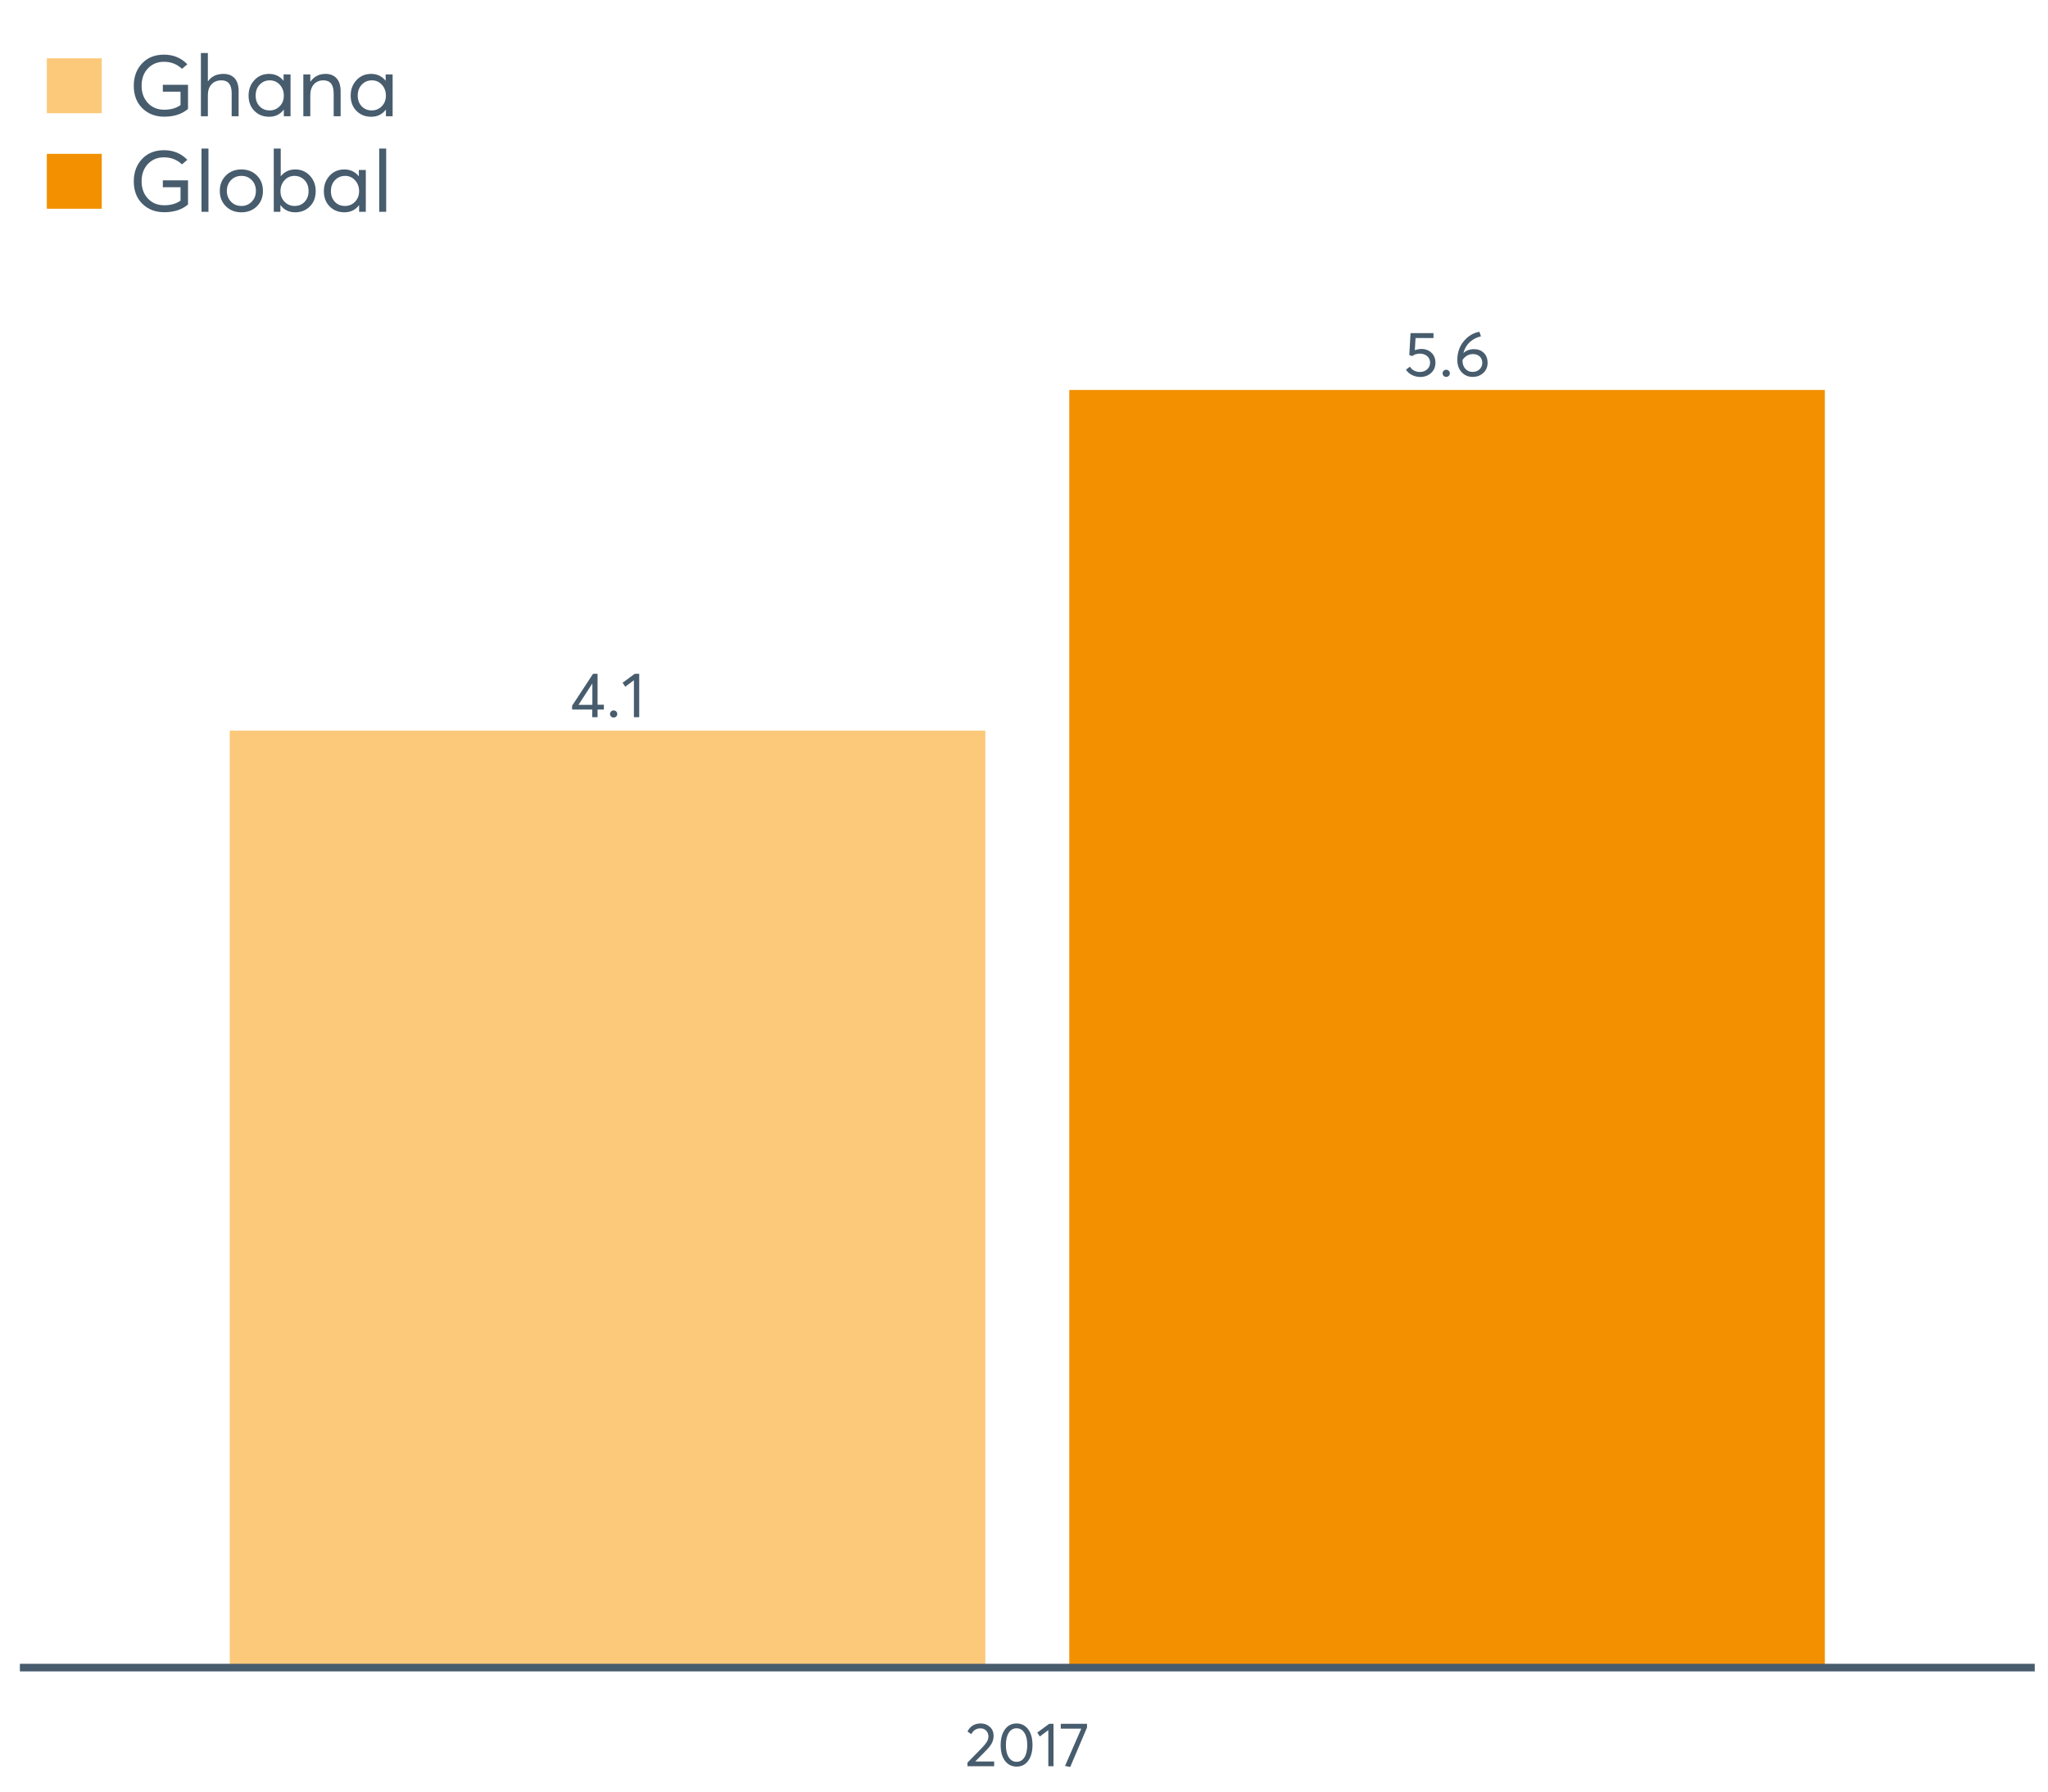
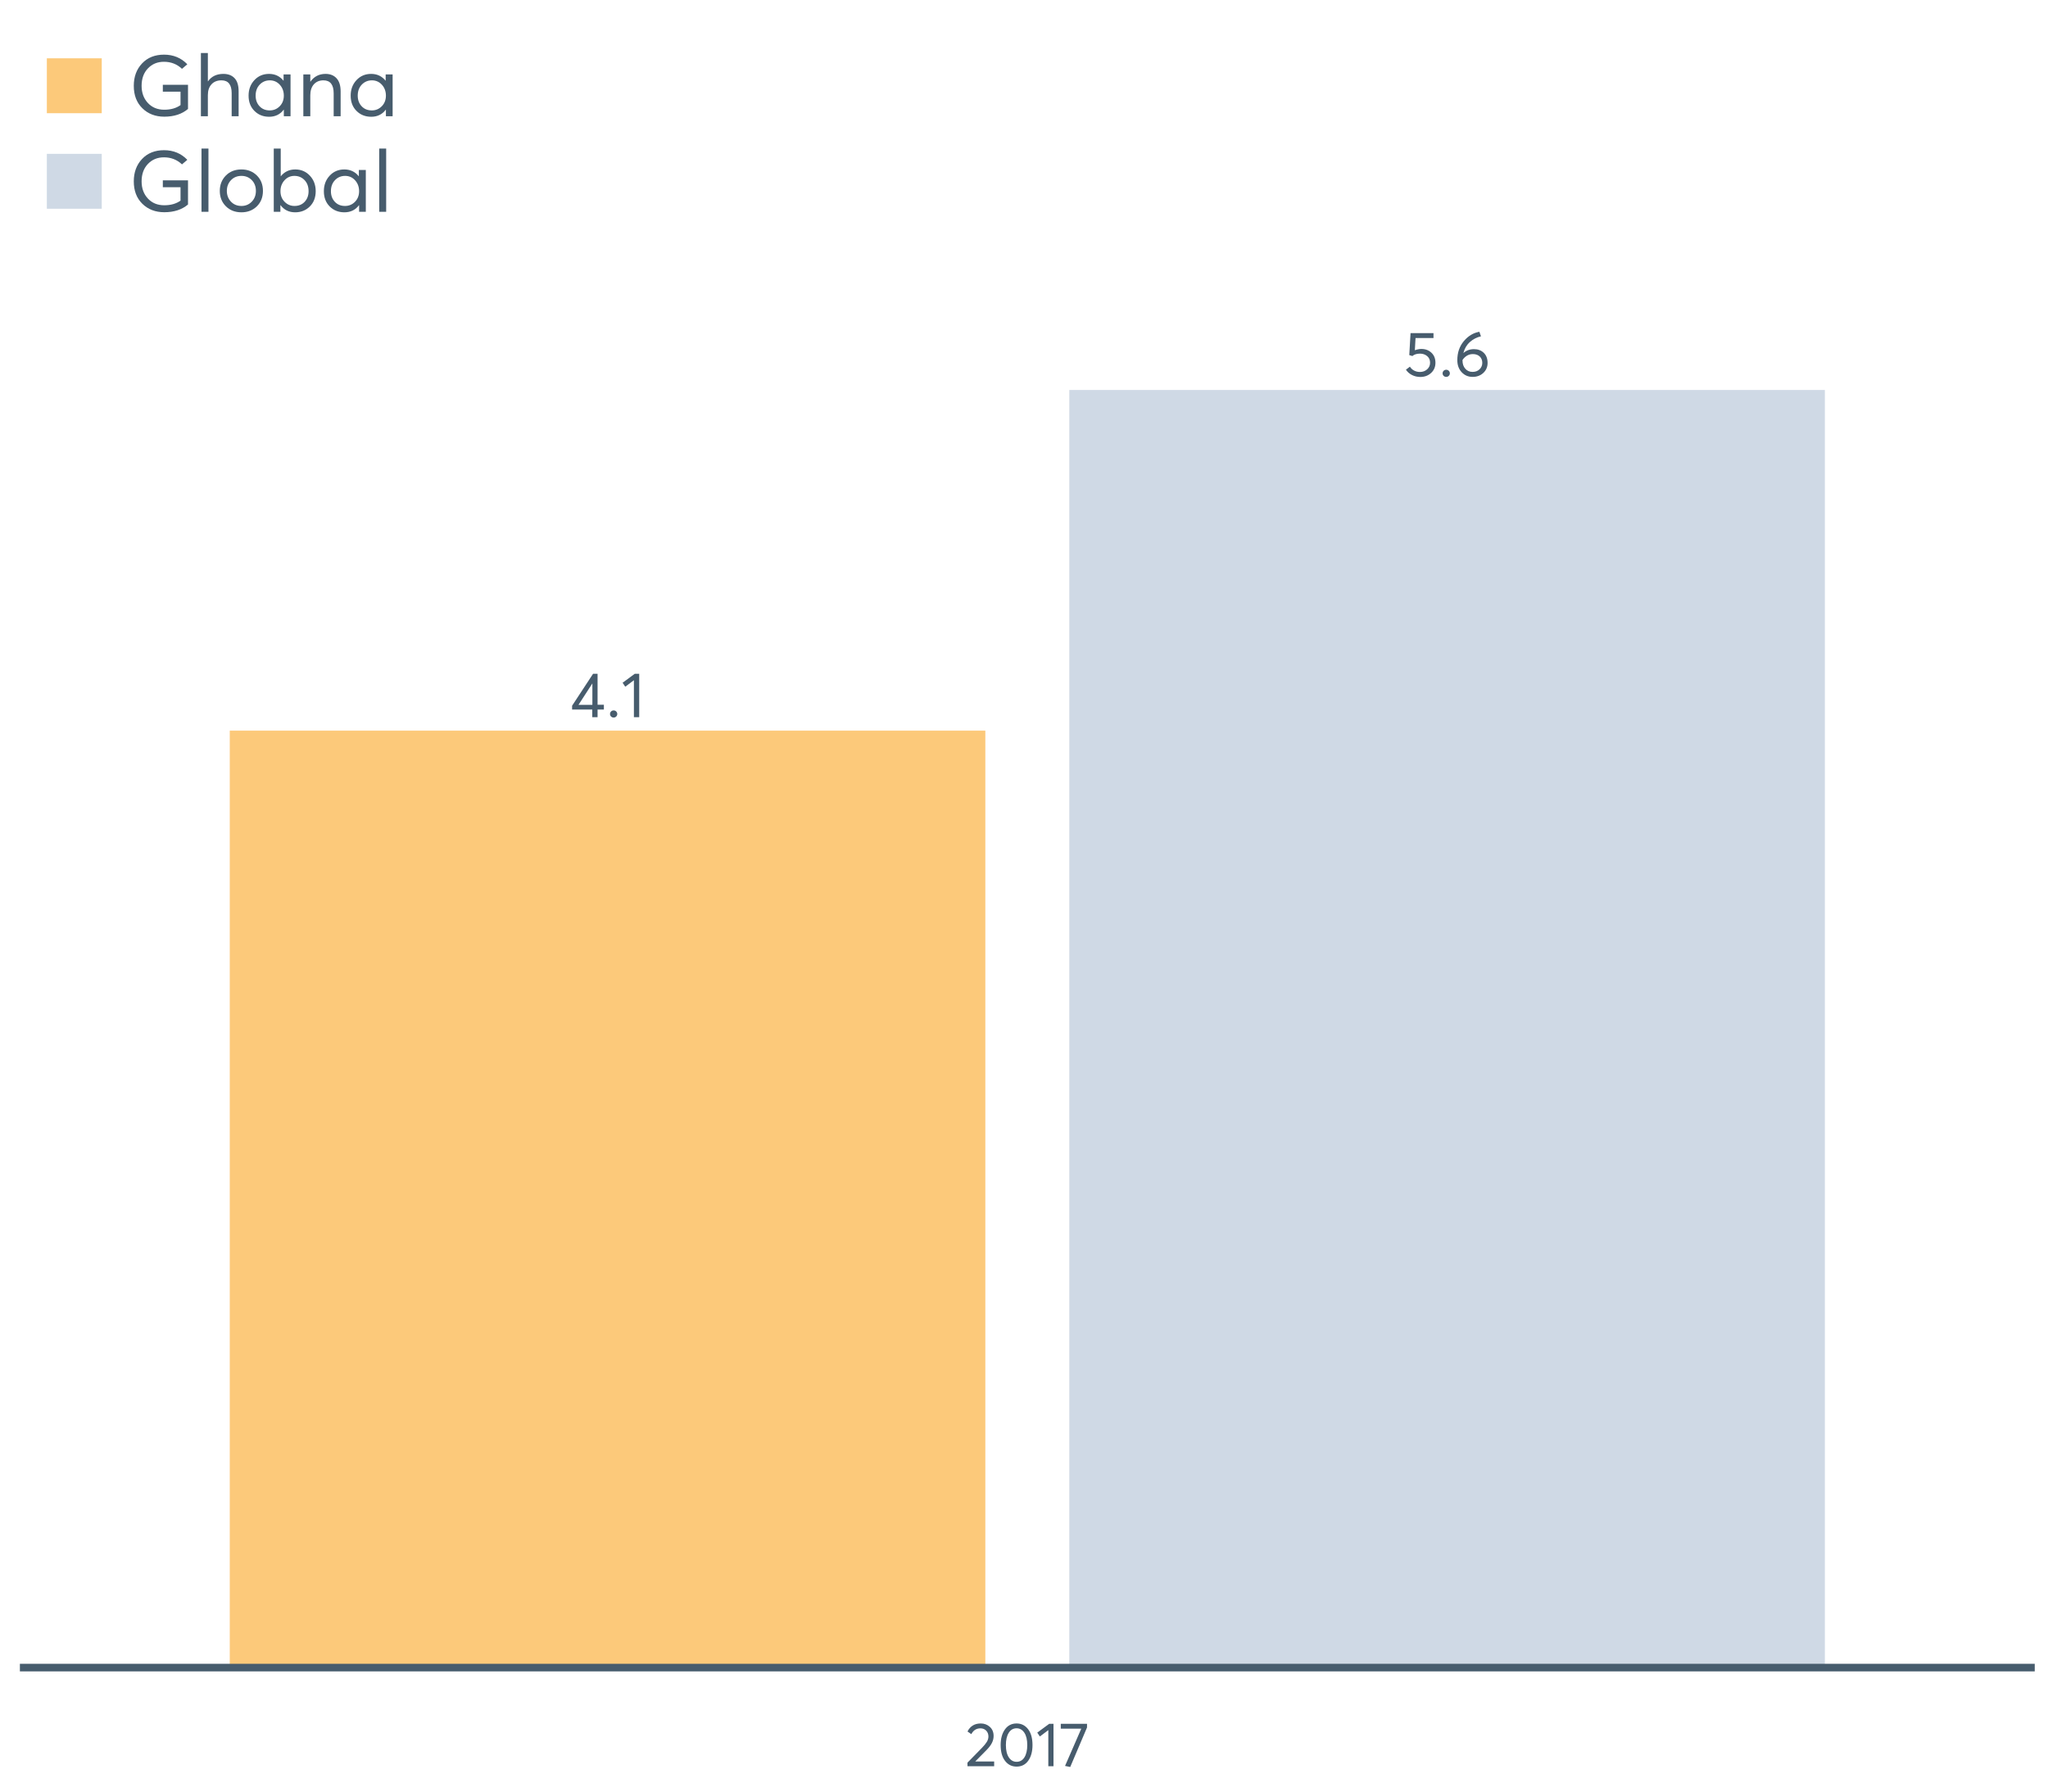
<svg xmlns="http://www.w3.org/2000/svg" xmlns:xlink="http://www.w3.org/1999/xlink" width="822.857pt" height="720pt" viewBox="0 0 822.857 720" version="1.1">
  <defs>
    <g>
      <symbol overflow="visible" id="glyph0-0">
        <path style="stroke:none;" d="M 7.238 -11.074 C 8.844 -11.074 10.188 -10.57 11.262 -9.562 C 12.336 -8.555 12.871 -7.203 12.875 -5.512 C 12.871 -3.852 12.289 -2.488 11.121 -1.422 C 9.953 -0.355 8.512 0.176 6.805 0.18 C 5.602 0.176 4.488 -0.078 3.465 -0.594 C 2.438 -1.109 1.621 -1.828 1.016 -2.742 L 2.617 -3.961 C 3.02 -3.301 3.574 -2.777 4.277 -2.398 C 4.98 -2.016 5.77 -1.828 6.652 -1.828 C 7.785 -1.828 8.746 -2.18 9.535 -2.883 C 10.32 -3.586 10.715 -4.469 10.719 -5.535 C 10.715 -6.668 10.32 -7.562 9.535 -8.215 C 8.746 -8.867 7.797 -9.191 6.68 -9.195 C 5.359 -9.191 4.332 -8.871 3.605 -8.227 L 2.363 -8.609 L 2.871 -17.445 L 12.09 -17.445 L 12.09 -15.465 L 4.875 -15.465 L 4.598 -10.566 C 5.559 -10.902 6.438 -11.074 7.238 -11.074 Z M 7.238 -11.074 " />
      </symbol>
      <symbol overflow="visible" id="glyph0-1">
        <path style="stroke:none;" d="M 3.074 0.152 C 2.648 0.152 2.297 0.016 2.02 -0.266 C 1.738 -0.543 1.598 -0.879 1.602 -1.27 C 1.598 -1.672 1.738 -2.016 2.02 -2.297 C 2.297 -2.578 2.648 -2.719 3.074 -2.719 C 3.461 -2.719 3.797 -2.578 4.086 -2.297 C 4.371 -2.016 4.516 -1.672 4.52 -1.27 C 4.516 -0.879 4.371 -0.543 4.086 -0.266 C 3.797 0.016 3.461 0.152 3.074 0.152 Z M 3.074 0.152 " />
      </symbol>
      <symbol overflow="visible" id="glyph0-2">
        <path style="stroke:none;" d="M 8.125 -10.996 C 9.715 -10.992 11.02 -10.496 12.039 -9.508 C 13.051 -8.516 13.559 -7.168 13.562 -5.461 C 13.559 -3.852 12.988 -2.512 11.848 -1.445 C 10.703 -0.379 9.266 0.152 7.543 0.152 C 5.777 0.152 4.312 -0.473 3.148 -1.727 C 1.977 -2.977 1.395 -4.594 1.398 -6.578 C 1.395 -9.59 2.266 -12.137 4.012 -14.219 C 5.754 -16.301 7.836 -17.555 10.262 -17.98 L 10.895 -16.152 C 9.199 -15.758 7.719 -14.996 6.449 -13.863 C 5.18 -12.73 4.309 -11.258 3.836 -9.449 L 3.859 -9.449 C 4.992 -10.477 6.414 -10.992 8.125 -10.996 Z M 7.516 -1.855 C 8.668 -1.852 9.609 -2.203 10.336 -2.906 C 11.062 -3.609 11.426 -4.469 11.43 -5.484 C 11.426 -6.551 11.082 -7.406 10.398 -8.051 C 9.711 -8.691 8.793 -9.012 7.645 -9.016 C 6.727 -9.012 5.91 -8.781 5.191 -8.328 C 4.473 -7.867 3.902 -7.301 3.48 -6.629 L 3.48 -6.449 C 3.48 -5.078 3.855 -3.969 4.609 -3.125 C 5.359 -2.273 6.328 -1.852 7.516 -1.855 Z M 7.516 -1.855 " />
      </symbol>
      <symbol overflow="visible" id="glyph0-3">
        <path style="stroke:none;" d="M 8.887 0 L 8.887 -3.074 L 0.789 -3.074 L 0.789 -4.598 L 9.219 -17.445 L 11.023 -17.445 L 11.023 -5.004 L 13.562 -5.004 L 13.562 -3.074 L 11.023 -3.074 L 11.023 0 Z M 3.352 -4.953 L 8.938 -4.953 L 8.938 -13.562 Z M 3.352 -4.953 " />
      </symbol>
      <symbol overflow="visible" id="glyph0-4">
        <path style="stroke:none;" d="M 5.078 0 L 5.078 -14.855 L 1.602 -12.242 L 0.535 -13.84 L 5.434 -17.445 L 7.211 -17.445 L 7.211 0 Z M 5.078 0 " />
      </symbol>
      <symbol overflow="visible" id="glyph1-0">
        <path style="stroke:none;" d="M 4.141 -1.91 L 11.707 -1.91 L 11.707 0 L 0.992 0 L 0.969 -1.438 L 6.797 -7.391 C 7.656 -8.281 8.305 -9.078 8.742 -9.773 C 9.18 -10.469 9.398 -11.195 9.402 -11.957 C 9.398 -12.898 9.102 -13.68 8.508 -14.301 C 7.914 -14.918 7.145 -15.227 6.203 -15.23 C 4.562 -15.227 3.34 -14.449 2.531 -12.898 L 0.992 -13.965 C 2.078 -16.113 3.855 -17.191 6.324 -17.191 C 7.742 -17.191 8.957 -16.734 9.969 -15.824 C 10.977 -14.914 11.484 -13.699 11.484 -12.18 C 11.484 -11.199 11.258 -10.266 10.812 -9.375 C 10.363 -8.48 9.621 -7.504 8.582 -6.449 L 4.141 -1.961 Z M 4.141 -1.91 " />
      </symbol>
      <symbol overflow="visible" id="glyph1-1">
        <path style="stroke:none;" d="M 7.789 0.148 C 5.883 0.145 4.344 -0.617 3.164 -2.145 C 1.98 -3.676 1.387 -5.797 1.391 -8.508 C 1.387 -11.086 1.957 -13.176 3.102 -14.785 C 4.238 -16.387 5.801 -17.191 7.789 -17.191 C 9.688 -17.191 11.23 -16.426 12.414 -14.895 C 13.594 -13.363 14.184 -11.234 14.188 -8.508 C 14.184 -5.926 13.617 -3.836 12.488 -2.242 C 11.352 -0.648 9.785 0.145 7.789 0.148 Z M 7.789 -1.785 C 9.141 -1.781 10.195 -2.383 10.953 -3.594 C 11.703 -4.797 12.082 -6.438 12.082 -8.508 C 12.082 -10.641 11.688 -12.297 10.902 -13.48 C 10.113 -14.66 9.074 -15.25 7.789 -15.254 C 6.445 -15.25 5.395 -14.645 4.637 -13.43 C 3.871 -12.215 3.492 -10.574 3.496 -8.508 C 3.492 -6.391 3.887 -4.738 4.676 -3.559 C 5.461 -2.371 6.496 -1.781 7.789 -1.785 Z M 7.789 -1.785 " />
      </symbol>
      <symbol overflow="visible" id="glyph1-2">
        <path style="stroke:none;" d="M 4.961 0 L 4.961 -14.512 L 1.562 -11.957 L 0.52 -13.52 L 5.309 -17.043 L 7.043 -17.043 L 7.043 0 Z M 4.961 0 " />
      </symbol>
      <symbol overflow="visible" id="glyph1-3">
        <path style="stroke:none;" d="M 0.668 -17.043 L 11.211 -17.043 L 11.211 -15.578 L 4.465 0.297 L 2.383 -0.125 L 8.906 -15.105 L 0.668 -15.105 Z M 0.668 -17.043 " />
      </symbol>
      <symbol overflow="visible" id="glyph2-0">
        <path style="stroke:none;" d="M 13.707 -12.637 L 23.824 -12.637 L 23.824 -2.934 C 21.383 -0.863 18.203 0.168 14.293 0.172 C 10.723 0.168 7.789 -0.957 5.488 -3.211 C 3.188 -5.465 2.039 -8.469 2.039 -12.223 C 2.039 -15.879 3.148 -18.883 5.367 -21.234 C 7.586 -23.582 10.527 -24.754 14.191 -24.758 C 17.941 -24.754 21.059 -23.465 23.547 -20.891 L 21.406 -19.059 C 19.398 -20.945 16.984 -21.891 14.156 -21.891 C 11.555 -21.891 9.406 -21.004 7.715 -19.23 C 6.023 -17.457 5.18 -15.121 5.18 -12.223 C 5.18 -9.438 6.02 -7.141 7.699 -5.336 C 9.379 -3.527 11.574 -2.625 14.293 -2.625 C 16.914 -2.625 19.09 -3.246 20.82 -4.488 L 20.82 -9.875 L 13.707 -9.875 Z M 13.707 -12.637 " />
      </symbol>
      <symbol overflow="visible" id="glyph2-1">
        <path style="stroke:none;" d="M 11.703 -17.023 C 13.609 -17.02 15.105 -16.445 16.191 -15.297 C 17.27 -14.145 17.812 -12.406 17.816 -10.082 L 17.816 0 L 15.02 0 L 15.02 -9.289 C 15.016 -12.715 13.648 -14.43 10.91 -14.434 C 9.23 -14.43 7.898 -13.902 6.922 -12.844 C 5.941 -11.785 5.453 -10.324 5.457 -8.461 L 5.457 0 L 2.66 0 L 2.66 -25.414 L 5.457 -25.414 L 5.457 -14.055 L 5.523 -14.055 C 6.926 -16.031 8.984 -17.02 11.703 -17.023 Z M 11.703 -17.023 " />
      </symbol>
      <symbol overflow="visible" id="glyph2-2">
        <path style="stroke:none;" d="M 15.711 -16.816 L 18.508 -16.816 L 18.508 0 L 15.812 0 L 15.812 -2.66 L 15.777 -2.66 C 14.348 -0.75 12.391 0.203 9.91 0.207 C 7.535 0.203 5.566 -0.574 4.004 -2.141 C 2.434 -3.703 1.652 -5.754 1.656 -8.285 C 1.652 -10.77 2.43 -12.848 3.988 -14.52 C 5.539 -16.188 7.5 -17.02 9.875 -17.023 C 12.266 -17.02 14.199 -16.109 15.676 -14.293 L 15.711 -14.293 Z M 10.152 -2.348 C 11.715 -2.344 13.051 -2.902 14.156 -4.02 C 15.258 -5.137 15.809 -6.559 15.812 -8.285 C 15.809 -10.012 15.273 -11.465 14.207 -12.652 C 13.133 -13.836 11.793 -14.43 10.184 -14.434 C 8.574 -14.43 7.223 -13.859 6.129 -12.723 C 5.035 -11.582 4.488 -10.105 4.488 -8.285 C 4.488 -6.559 5.012 -5.137 6.059 -4.02 C 7.105 -2.902 8.469 -2.344 10.152 -2.348 Z M 10.152 -2.348 " />
      </symbol>
      <symbol overflow="visible" id="glyph2-3">
        <path style="stroke:none;" d="M 11.602 -17.023 C 13.465 -17.02 14.938 -16.426 16.02 -15.242 C 17.102 -14.055 17.641 -12.301 17.645 -9.98 L 17.645 0 L 14.848 0 L 14.848 -9.184 C 14.848 -12.68 13.477 -14.43 10.738 -14.434 C 9.125 -14.43 7.84 -13.895 6.887 -12.828 C 5.93 -11.754 5.453 -10.277 5.457 -8.391 L 5.457 0 L 2.66 0 L 2.66 -16.816 L 5.457 -16.816 L 5.457 -13.879 L 5.488 -13.879 C 6.961 -15.973 9 -17.02 11.602 -17.023 Z M 11.602 -17.023 " />
      </symbol>
      <symbol overflow="visible" id="glyph2-4">
        <path style="stroke:none;" d="M 2.898 0 L 2.898 -25.414 L 5.695 -25.414 L 5.695 0 Z M 2.898 0 " />
      </symbol>
      <symbol overflow="visible" id="glyph2-5">
        <path style="stroke:none;" d="M 10.324 0.207 C 7.746 0.203 5.648 -0.609 4.039 -2.242 C 2.422 -3.875 1.617 -5.926 1.621 -8.391 C 1.617 -10.852 2.422 -12.906 4.039 -14.555 C 5.648 -16.199 7.746 -17.02 10.324 -17.023 C 12.809 -17.02 14.867 -16.215 16.504 -14.605 C 18.137 -12.992 18.953 -10.922 18.957 -8.391 C 18.953 -5.859 18.137 -3.793 16.504 -2.191 C 14.867 -0.594 12.809 0.203 10.324 0.207 Z M 10.324 -2.348 C 11.957 -2.344 13.332 -2.914 14.449 -4.055 C 15.566 -5.195 16.125 -6.641 16.125 -8.391 C 16.125 -10.164 15.57 -11.613 14.465 -12.742 C 13.359 -13.867 11.98 -14.43 10.324 -14.434 C 8.598 -14.43 7.188 -13.848 6.094 -12.688 C 5 -11.523 4.453 -10.094 4.453 -8.391 C 4.453 -6.688 5 -5.254 6.094 -4.09 C 7.188 -2.926 8.598 -2.344 10.324 -2.348 Z M 10.324 -2.348 " />
      </symbol>
      <symbol overflow="visible" id="glyph2-6">
        <path style="stroke:none;" d="M 11.324 -17.023 C 13.672 -17.02 15.629 -16.188 17.195 -14.52 C 18.758 -12.848 19.539 -10.77 19.543 -8.285 C 19.539 -5.754 18.75 -3.703 17.176 -2.141 C 15.598 -0.574 13.637 0.203 11.289 0.207 C 8.801 0.203 6.844 -0.75 5.422 -2.66 L 5.352 -2.66 L 5.352 0 L 2.691 0 L 2.691 -25.414 L 5.488 -25.414 L 5.488 -14.293 L 5.523 -14.293 C 6.996 -16.109 8.93 -17.02 11.324 -17.023 Z M 11.016 -2.348 C 12.695 -2.344 14.059 -2.902 15.105 -4.02 C 16.152 -5.137 16.676 -6.559 16.676 -8.285 C 16.676 -10.129 16.133 -11.613 15.051 -12.742 C 13.969 -13.867 12.613 -14.43 10.98 -14.434 C 9.391 -14.43 8.059 -13.836 6.992 -12.652 C 5.918 -11.465 5.383 -10.012 5.387 -8.285 C 5.383 -6.559 5.938 -5.137 7.043 -4.02 C 8.145 -2.902 9.469 -2.344 11.016 -2.348 Z M 11.016 -2.348 " />
      </symbol>
    </g>
    <clipPath id="clip1">
      <path d="M 7.992 105.375 L 818.531 105.375 L 818.531 671.164 L 7.992 671.164 Z M 7.992 105.375 " />
    </clipPath>
  </defs>
-   <g id="surface18656">
+   <g id="surface2054">
    <g clip-path="url(#clip1)" clip-rule="nonzero">
-       <path style=" stroke:none;fill-rule:nonzero;fill:rgb(95.294%,56.471%,0%);fill-opacity:1;" d="M 429.625 156.723 L 733.203 156.723 L 733.203 670.164 L 429.625 670.164 Z M 429.625 156.723 " />
+       <path style=" stroke:none;fill-rule:nonzero;fill:rgb(81.176%,85.098%,89.804%);fill-opacity:1;" d="M 429.625 156.723 L 733.203 156.723 L 733.203 670.164 L 429.625 670.164 Z M 429.625 156.723 " />
      <path style=" stroke:none;fill-rule:nonzero;fill:rgb(98.824%,78.824%,47.843%);fill-opacity:1;" d="M 92.316 293.629 L 395.895 293.629 L 395.895 670.164 L 92.316 670.164 Z M 92.316 293.629 " />
      <g style="fill:rgb(27.843%,36.078%,42.745%);fill-opacity:1;">
        <use xlink:href="#glyph0-0" x="563.867" y="151.312" />
        <use xlink:href="#glyph0-1" x="578.013" y="151.312" />
        <use xlink:href="#glyph0-2" x="584.133" y="151.312" />
      </g>
      <g style="fill:rgb(27.843%,36.078%,42.745%);fill-opacity:1;">
        <use xlink:href="#glyph0-3" x="229.07" y="288.219" />
        <use xlink:href="#glyph0-1" x="243.495" y="288.219" />
        <use xlink:href="#glyph0-4" x="249.616" y="288.219" />
      </g>
    </g>
    <path style="fill:none;stroke-width:3.043;stroke-linecap:butt;stroke-linejoin:round;stroke:rgb(27.843%,36.078%,42.745%);stroke-opacity:1;stroke-miterlimit:10;" d="M 7.992 670.164 L 817.531 670.164 " />
    <g style="fill:rgb(27.843%,36.078%,42.745%);fill-opacity:1;">
      <use xlink:href="#glyph1-0" x="387.734" y="709.812" />
      <use xlink:href="#glyph1-1" x="400.658" y="709.812" />
      <use xlink:href="#glyph1-2" x="416.236" y="709.812" />
      <use xlink:href="#glyph1-3" x="425.538" y="709.812" />
    </g>
    <path style=" stroke:none;fill-rule:nonzero;fill:rgb(98.824%,78.824%,47.843%);fill-opacity:1;" d="M 18.82 23.43 L 40.883 23.43 L 40.883 45.492 L 18.82 45.492 Z M 18.82 23.43 " />
-     <path style=" stroke:none;fill-rule:nonzero;fill:rgb(95.294%,56.471%,0%);fill-opacity:1;" d="M 18.82 61.828 L 40.883 61.828 L 40.883 83.891 L 18.82 83.891 Z M 18.82 61.828 " />
+     <path style=" stroke:none;fill-rule:nonzero;fill:rgb(81.176%,85.098%,89.804%);fill-opacity:1;" d="M 18.82 61.828 L 40.883 61.828 L 40.883 83.891 L 18.82 83.891 Z M 18.82 61.828 " />
    <g style="fill:rgb(27.843%,36.078%,42.745%);fill-opacity:1;">
      <use xlink:href="#glyph2-0" x="51.715" y="46.719" />
      <use xlink:href="#glyph2-1" x="78.06" y="46.719" />
      <use xlink:href="#glyph2-2" x="98.224" y="46.719" />
      <use xlink:href="#glyph2-3" x="119.217" y="46.719" />
      <use xlink:href="#glyph2-2" x="139.243" y="46.719" />
    </g>
    <g style="fill:rgb(27.843%,36.078%,42.745%);fill-opacity:1;">
      <use xlink:href="#glyph2-0" x="51.715" y="85.117" />
      <use xlink:href="#glyph2-4" x="78.06" y="85.117" />
      <use xlink:href="#glyph2-5" x="86.691" y="85.117" />
      <use xlink:href="#glyph2-6" x="107.305" y="85.117" />
      <use xlink:href="#glyph2-2" x="128.47" y="85.117" />
      <use xlink:href="#glyph2-4" x="149.463" y="85.117" />
    </g>
  </g>
</svg>
